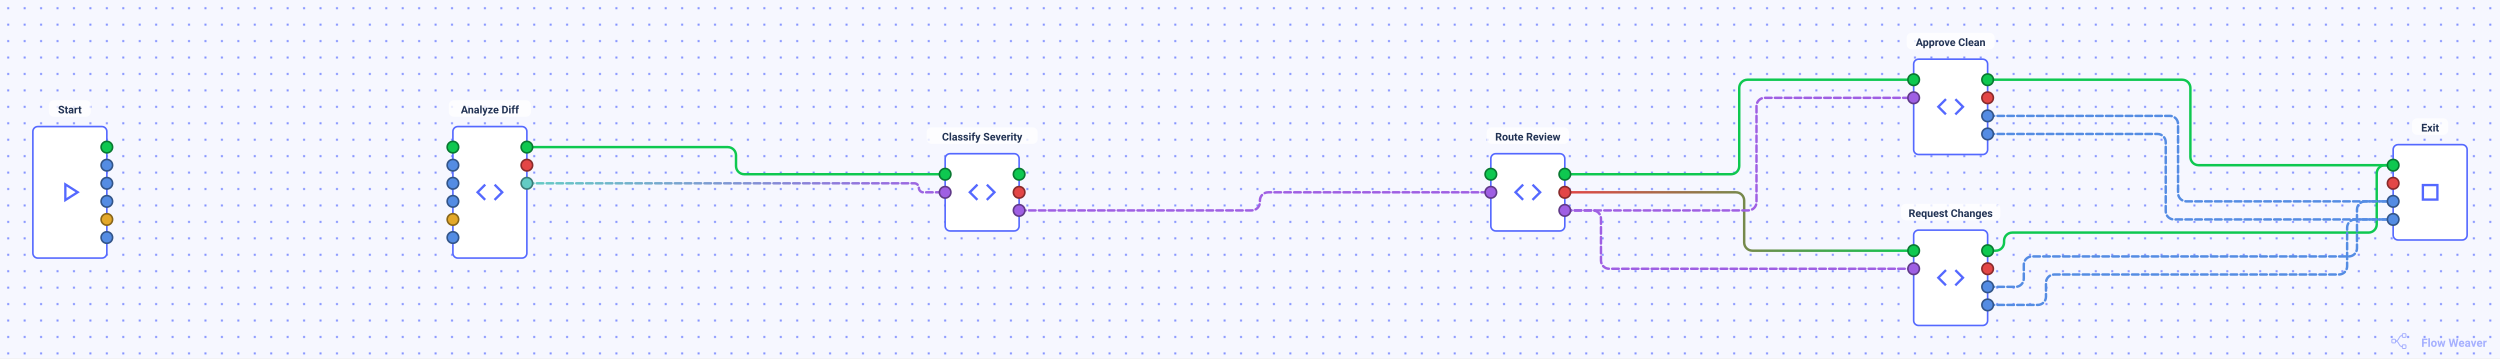
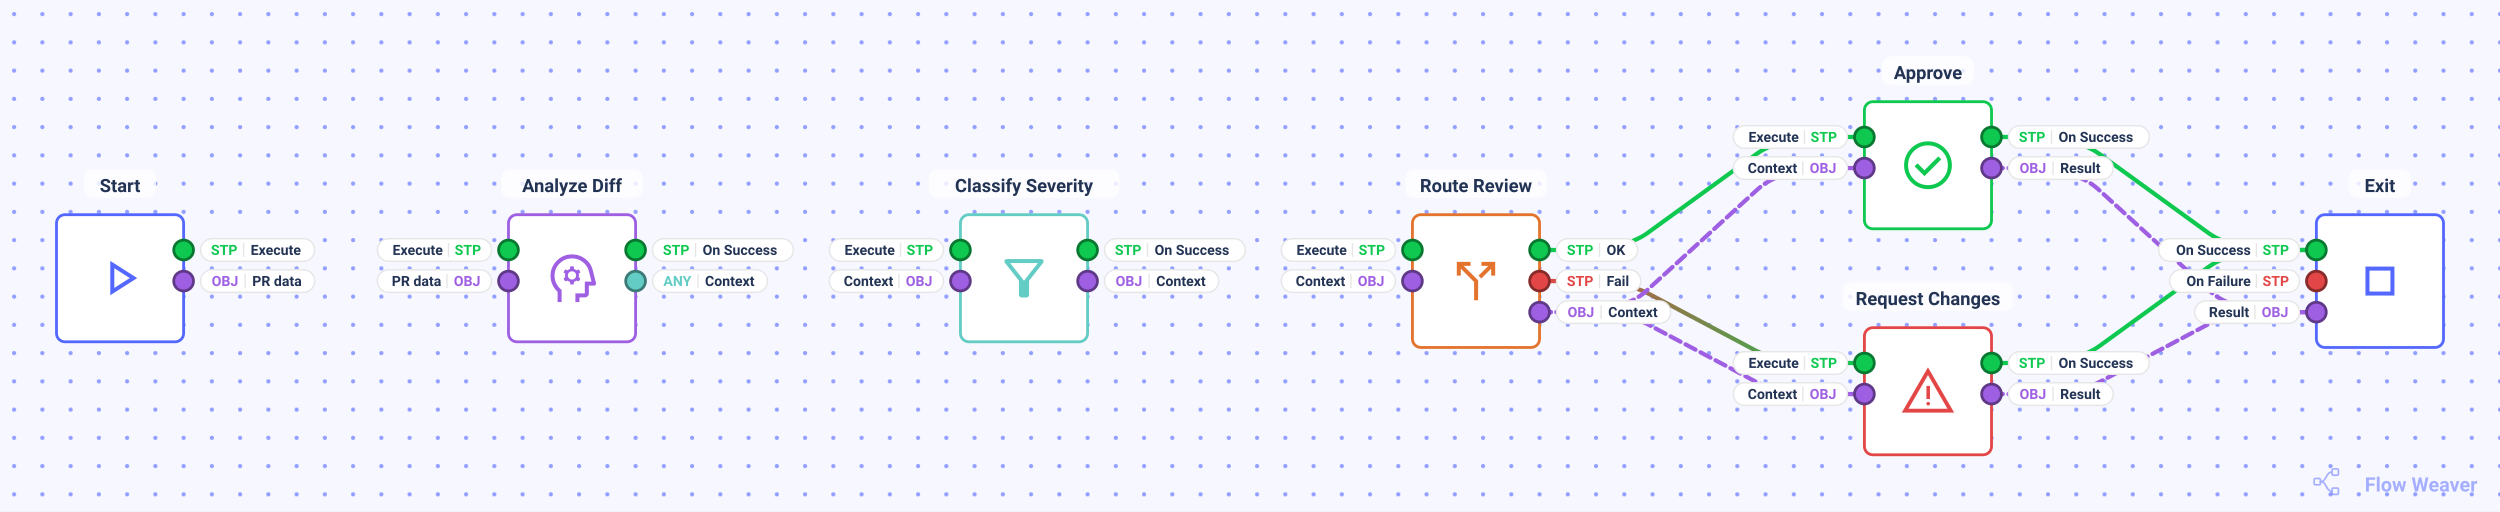
- <svg xmlns="http://www.w3.org/2000/svg" viewBox="0 0 3041.79 436" width="3041.79" height="436">
+ <svg xmlns="http://www.w3.org/2000/svg" viewBox="0 0 1770 362" width="1770" height="362">
  <style>
  text { font-family: Montserrat, 'Segoe UI', Roboto, sans-serif; }
  .node-label { font-size: 13px; font-weight: 700; fill: #223354; }
  .port-label { font-size: 10px; font-weight: 600; fill: #223354; }
  .port-type-label { font-size: 10px; font-weight: 600; }
</style>
  <defs>
    <pattern id="dot-grid" width="20" height="20" patternUnits="userSpaceOnUse">
      <circle cx="10" cy="10" r="1.5" fill="#5468ff" opacity="0.6" />
    </pattern>
    <linearGradient id="conn-grad-0" x1="0%" y1="0%" x2="100%" y2="0%">
      <stop offset="0%" stop-color="#0ec850" />
      <stop offset="100%" stop-color="#0ec850" />
    </linearGradient>
    <linearGradient id="conn-grad-1" x1="0%" y1="0%" x2="100%" y2="0%">
-       <stop offset="0%" stop-color="#548ce3" />
-       <stop offset="100%" stop-color="#548ce3" />
+       <stop offset="0%" stop-color="#9f5fe3" />
+       <stop offset="100%" stop-color="#9f5fe3" />
    </linearGradient>
    <linearGradient id="conn-grad-2" x1="0%" y1="0%" x2="100%" y2="0%">
-       <stop offset="0%" stop-color="#548ce3" />
-       <stop offset="100%" stop-color="#548ce3" />
+       <stop offset="0%" stop-color="#0ec850" />
+       <stop offset="100%" stop-color="#0ec850" />
    </linearGradient>
    <linearGradient id="conn-grad-3" x1="0%" y1="0%" x2="100%" y2="0%">
-       <stop offset="0%" stop-color="#548ce3" />
-       <stop offset="100%" stop-color="#548ce3" />
+       <stop offset="0%" stop-color="#63ccc4" />
+       <stop offset="100%" stop-color="#9f5fe3" />
    </linearGradient>
    <linearGradient id="conn-grad-4" x1="0%" y1="0%" x2="100%" y2="0%">
-       <stop offset="0%" stop-color="#e3a82b" />
-       <stop offset="100%" stop-color="#e3a82b" />
+       <stop offset="0%" stop-color="#0ec850" />
+       <stop offset="100%" stop-color="#0ec850" />
    </linearGradient>
    <linearGradient id="conn-grad-5" x1="0%" y1="0%" x2="100%" y2="0%">
-       <stop offset="0%" stop-color="#548ce3" />
-       <stop offset="100%" stop-color="#548ce3" />
+       <stop offset="0%" stop-color="#9f5fe3" />
+       <stop offset="100%" stop-color="#9f5fe3" />
    </linearGradient>
    <linearGradient id="conn-grad-6" x1="0%" y1="0%" x2="100%" y2="0%">
      <stop offset="0%" stop-color="#0ec850" />
      <stop offset="100%" stop-color="#0ec850" />
    </linearGradient>
    <linearGradient id="conn-grad-7" x1="0%" y1="0%" x2="100%" y2="0%">
      <stop offset="0%" stop-color="#e34646" />
      <stop offset="100%" stop-color="#0ec850" />
    </linearGradient>
    <linearGradient id="conn-grad-8" x1="0%" y1="0%" x2="100%" y2="0%">
      <stop offset="0%" stop-color="#9f5fe3" />
      <stop offset="100%" stop-color="#9f5fe3" />
    </linearGradient>
    <linearGradient id="conn-grad-9" x1="0%" y1="0%" x2="100%" y2="0%">
      <stop offset="0%" stop-color="#9f5fe3" />
      <stop offset="100%" stop-color="#9f5fe3" />
    </linearGradient>
    <linearGradient id="conn-grad-10" x1="0%" y1="0%" x2="100%" y2="0%">
      <stop offset="0%" stop-color="#0ec850" />
      <stop offset="100%" stop-color="#0ec850" />
    </linearGradient>
    <linearGradient id="conn-grad-11" x1="0%" y1="0%" x2="100%" y2="0%">
-       <stop offset="0%" stop-color="#548ce3" />
-       <stop offset="100%" stop-color="#548ce3" />
+       <stop offset="0%" stop-color="#9f5fe3" />
+       <stop offset="100%" stop-color="#9f5fe3" />
    </linearGradient>
    <linearGradient id="conn-grad-12" x1="0%" y1="0%" x2="100%" y2="0%">
-       <stop offset="0%" stop-color="#548ce3" />
-       <stop offset="100%" stop-color="#548ce3" />
+       <stop offset="0%" stop-color="#0ec850" />
+       <stop offset="100%" stop-color="#0ec850" />
    </linearGradient>
    <linearGradient id="conn-grad-13" x1="0%" y1="0%" x2="100%" y2="0%">
-       <stop offset="0%" stop-color="#0ec850" />
-       <stop offset="100%" stop-color="#0ec850" />
-     </linearGradient>
-     <linearGradient id="conn-grad-14" x1="0%" y1="0%" x2="100%" y2="0%">
-       <stop offset="0%" stop-color="#548ce3" />
-       <stop offset="100%" stop-color="#548ce3" />
-     </linearGradient>
-     <linearGradient id="conn-grad-15" x1="0%" y1="0%" x2="100%" y2="0%">
-       <stop offset="0%" stop-color="#548ce3" />
-       <stop offset="100%" stop-color="#548ce3" />
-     </linearGradient>
-     <linearGradient id="conn-grad-16" x1="0%" y1="0%" x2="100%" y2="0%">
-       <stop offset="0%" stop-color="#0ec850" />
-       <stop offset="100%" stop-color="#0ec850" />
-     </linearGradient>
-     <linearGradient id="conn-grad-17" x1="0%" y1="0%" x2="100%" y2="0%">
-       <stop offset="0%" stop-color="#63ccc4" />
-       <stop offset="100%" stop-color="#9f5fe3" />
-     </linearGradient>
-     <linearGradient id="conn-grad-18" x1="0%" y1="0%" x2="100%" y2="0%">
-       <stop offset="0%" stop-color="#0ec850" />
-       <stop offset="100%" stop-color="#0ec850" />
-     </linearGradient>
-     <linearGradient id="conn-grad-19" x1="0%" y1="0%" x2="100%" y2="0%">
      <stop offset="0%" stop-color="#9f5fe3" />
      <stop offset="100%" stop-color="#9f5fe3" />
    </linearGradient>
  </defs>
-   <rect width="3041.79" height="436" fill="#f6f7ff" />
-   <rect width="3041.79" height="436" fill="url(#dot-grid)" />
+   <rect width="1770" height="362" fill="#f6f7ff" />
+   <rect width="1770" height="362" fill="url(#dot-grid)" />
  <g class="connections">
-     <path d="M 185.607,179 M 130,179 L 150,179 Q 185.607,179 210,179 L 471.06,179 Q 495.453,179 531.06,179 L 551.06,179" fill="none" stroke="url(#conn-grad-0)" stroke-width="3" stroke-linecap="round" data-source="Start.execute:output" data-target="analyze.execute:input" />
-     <path d="M 185.607,201 M 130,201 L 150,201 Q 185.607,201 210,201 L 471.06,201 Q 495.453,201 531.06,201 L 551.06,201" fill="none" stroke="url(#conn-grad-1)" stroke-width="3" stroke-dasharray="8 4" stroke-linecap="round" data-source="Start.diff:output" data-target="analyze.diff:input" />
-     <path d="M 185.607,223 M 130,223 L 150,223 Q 185.607,223 210,223 L 471.06,223 Q 495.453,223 531.06,223 L 551.06,223" fill="none" stroke="url(#conn-grad-2)" stroke-width="3" stroke-dasharray="8 4" stroke-linecap="round" data-source="Start.title:output" data-target="analyze.title:input" />
-     <path d="M 185.607,245 M 130,245 L 150,245 Q 185.607,245 210,245 L 471.06,245 Q 495.453,245 531.06,245 L 551.06,245" fill="none" stroke="url(#conn-grad-3)" stroke-width="3" stroke-dasharray="8 4" stroke-linecap="round" data-source="Start.author:output" data-target="analyze.author:input" />
-     <path d="M 185.607,267 M 130,267 L 150,267 Q 185.607,267 210,267 L 471.06,267 Q 495.453,267 531.06,267 L 551.06,267" fill="none" stroke="url(#conn-grad-4)" stroke-width="3" stroke-dasharray="8 4" stroke-linecap="round" data-source="Start.number:output" data-target="analyze.number:input" />
-     <path d="M 185.607,289 M 130,289 L 150,289 Q 185.607,289 210,289 L 471.06,289 Q 495.453,289 531.06,289 L 551.06,289" fill="none" stroke="url(#conn-grad-5)" stroke-width="3" stroke-dasharray="8 4" stroke-linecap="round" data-source="Start.repo:output" data-target="analyze.repo:input" />
-     <path d="M 1903.93,212 L 2106.155,212 A 10 10 0 0 0 2116.155,202 L 2116.155,107 A 10 10 0 0 1 2126.155,97 L 2328.38,97" fill="none" stroke="url(#conn-grad-6)" stroke-width="3" stroke-linecap="round" data-source="route.onSuccess:output" data-target="approve.execute:input" />
-     <path d="M 1903.93,234 L 2112.155,234 A 10 10 0 0 1 2122.155,244 L 2122.155,295 A 10 10 0 0 0 2132.155,305 L 2328.38,305" fill="none" stroke="url(#conn-grad-7)" stroke-width="3" stroke-linecap="round" data-source="route.onFailure:output" data-target="request.execute:input" />
-     <path d="M 1903.93,256 L 2127.155,256 A 10 10 0 0 0 2137.155,246 L 2137.155,129 A 10 10 0 0 1 2147.155,119 L 2328.38,119" fill="none" stroke="url(#conn-grad-8)" stroke-width="3" stroke-dasharray="8 4" stroke-linecap="round" data-source="route.context:output" data-target="approve.context:input" />
-     <path d="M 1903.93,256 L 1937.93,256 A 10 10 0 0 1 1947.93,266 L 1947.93,317 A 10 10 0 0 0 1957.93,327 L 2328.38,327" fill="none" stroke="url(#conn-grad-9)" stroke-width="3" stroke-dasharray="8 4" stroke-linecap="round" data-source="route.context:output" data-target="request.context:input" />
-     <path d="M 2418.38,97 L 2655.085,97 A 10 10 0 0 1 2665.085,107 L 2665.085,191 A 10 10 0 0 0 2675.085,201 L 2911.79,201" fill="none" stroke="url(#conn-grad-10)" stroke-width="3" stroke-linecap="round" data-source="approve.onSuccess:output" data-target="Exit.onSuccess:input" />
-     <path d="M 2418.38,141 L 2640.085,141 A 10 10 0 0 1 2650.085,151 L 2650.085,235 A 10 10 0 0 0 2660.085,245 L 2911.79,245" fill="none" stroke="url(#conn-grad-11)" stroke-width="3" stroke-dasharray="8 4" stroke-linecap="round" data-source="approve.reviewComment:output" data-target="Exit.reviewComment:input" />
-     <path d="M 2418.38,163 L 2625.085,163 A 10 10 0 0 1 2635.085,173 L 2635.085,257 A 10 10 0 0 0 2645.085,267 L 2911.79,267" fill="none" stroke="url(#conn-grad-12)" stroke-width="3" stroke-dasharray="8 4" stroke-linecap="round" data-source="approve.action:output" data-target="Exit.action:input" />
-     <path d="M 2418.38,305 L 2428.38,305 A 10 10 0 0 0 2438.38,295 L 2438.38,293 A 10 10 0 0 1 2448.38,283 L 2881.79,283 A 10 10 0 0 0 2891.79,273 L 2891.79,211 A 10 10 0 0 1 2901.79,201 L 2911.79,201" fill="none" stroke="url(#conn-grad-13)" stroke-width="3" stroke-linecap="round" data-source="request.onSuccess:output" data-target="Exit.onSuccess:input" />
-     <path d="M 2418.38,349 L 2452.38,349 A 10 10 0 0 0 2462.38,339 L 2462.38,322 A 10 10 0 0 1 2472.38,312 L 2857.79,312 A 10 10 0 0 0 2867.79,302 L 2867.79,255 A 10 10 0 0 1 2877.79,245 L 2911.79,245" fill="none" stroke="url(#conn-grad-14)" stroke-width="3" stroke-dasharray="8 4" stroke-linecap="round" data-source="request.reviewComment:output" data-target="Exit.reviewComment:input" />
-     <path d="M 2418.38,371 L 2479.38,371 A 10 10 0 0 0 2489.38,361 L 2489.38,344 A 10 10 0 0 1 2499.38,334 L 2845.79,334 A 10 10 0 0 0 2855.79,324 L 2855.79,277 A 10 10 0 0 1 2865.79,267 L 2911.79,267" fill="none" stroke="url(#conn-grad-15)" stroke-width="3" stroke-dasharray="8 4" stroke-linecap="round" data-source="request.action:output" data-target="Exit.action:input" />
-     <path d="M 641.06,179 L 885.52,179 A 10 10 0 0 1 895.52,189 L 895.52,202 A 10 10 0 0 0 905.52,212 L 1149.98,212" fill="none" stroke="url(#conn-grad-16)" stroke-width="3" stroke-linecap="round" data-source="analyze.onSuccess:output" data-target="classify.execute:input" />
-     <path d="M 641.06,223 L 1112.48,223 A 5.5 5.5 0 0 1 1117.98,228.5 L 1117.98,228.5 A 5.5 5.5 0 0 0 1123.48,234 L 1149.98,234" fill="none" stroke="url(#conn-grad-17)" stroke-width="3" stroke-dasharray="8 4" stroke-linecap="round" data-source="analyze.context:output" data-target="classify.context:input" />
-     <path d="M 1293.778,212 M 1239.98,212 L 1259.98,212 Q 1293.778,212 1319.98,212 L 1733.93,212 Q 1760.132,212 1793.93,212 L 1813.93,212" fill="none" stroke="url(#conn-grad-18)" stroke-width="3" stroke-linecap="round" data-source="classify.onSuccess:output" data-target="route.execute:input" />
-     <path d="M 1239.98,256 L 1522.955,256 A 10 10 0 0 0 1532.955,246 L 1532.955,244 A 10 10 0 0 1 1542.955,234 L 1813.93,234" fill="none" stroke="url(#conn-grad-19)" stroke-width="3" stroke-dasharray="8 4" stroke-linecap="round" data-source="classify.context:output" data-target="route.context:input" />
+     <path d="M 191.226,177 M 130,177 L 150,177 Q 191.226,177 207.5,177 L 282.5,177 Q 298.774,177 340,177 L 360,177" fill="none" stroke="url(#conn-grad-0)" stroke-width="3" stroke-linecap="round" data-source="Start.execute:output" data-target="analyze.execute:input" />
+     <path d="M 191.226,199 M 130,199 L 150,199 Q 191.226,199 207.5,199 L 282.5,199 Q 298.774,199 340,199 L 360,199" fill="none" stroke="url(#conn-grad-1)" stroke-width="3" stroke-dasharray="8 4" stroke-linecap="round" data-source="Start.pr:output" data-target="analyze.pr:input" />
+     <path d="M 511.226,177 M 450,177 L 470,177 Q 511.226,177 527.5,177 L 602.5,177 Q 618.774,177 660,177 L 680,177" fill="none" stroke="url(#conn-grad-2)" stroke-width="3" stroke-linecap="round" data-source="analyze.onSuccess:output" data-target="classify.execute:input" />
+     <path d="M 511.226,199 M 450,199 L 470,199 Q 511.226,199 527.5,199 L 602.5,199 Q 618.774,199 660,199 L 680,199" fill="none" stroke="url(#conn-grad-3)" stroke-width="3" stroke-dasharray="8 4" stroke-linecap="round" data-source="analyze.context:output" data-target="classify.context:input" />
+     <path d="M 831.226,177 M 770,177 L 790,177 Q 831.226,177 847.5,177 L 922.5,177 Q 938.774,177 980,177 L 1000,177" fill="none" stroke="url(#conn-grad-4)" stroke-width="3" stroke-linecap="round" data-source="classify.onSuccess:output" data-target="route.execute:input" />
+     <path d="M 831.226,199 M 770,199 L 790,199 Q 831.226,199 847.5,199 L 922.5,199 Q 938.774,199 980,199 L 1000,199" fill="none" stroke="url(#conn-grad-5)" stroke-width="3" stroke-dasharray="8 4" stroke-linecap="round" data-source="classify.context:output" data-target="route.context:input" />
+     <path d="M 1149.81,177 M 1090,177 L 1110,177 Q 1149.81,177 1166.108,165.188 L 1243.892,108.812 Q 1260.19,97 1300,97 L 1320,97" fill="none" stroke="url(#conn-grad-6)" stroke-width="3" stroke-linecap="round" data-source="route.onSuccess:output" data-target="approve.execute:input" />
+     <path d="M 1150.426,199 M 1090,199 L 1110,199 Q 1150.426,199 1166.716,207.657 L 1243.284,248.343 Q 1259.574,257 1300,257 L 1320,257" fill="none" stroke="url(#conn-grad-7)" stroke-width="3" stroke-linecap="round" data-source="route.onFailure:output" data-target="request.execute:input" />
+     <path d="M 1149.121,221 M 1090,221 L 1110,221 Q 1149.121,221 1165.42,206.124 L 1244.58,133.876 Q 1260.879,119 1300,119 L 1320,119" fill="none" stroke="url(#conn-grad-8)" stroke-width="3" stroke-dasharray="8 4" stroke-linecap="round" data-source="route.context:output" data-target="approve.context:input" />
+     <path d="M 1150.426,221 M 1090,221 L 1110,221 Q 1150.426,221 1166.716,229.657 L 1243.284,270.343 Q 1259.574,279 1300,279 L 1320,279" fill="none" stroke="url(#conn-grad-9)" stroke-width="3" stroke-dasharray="8 4" stroke-linecap="round" data-source="route.context:output" data-target="request.context:input" />
+     <path d="M 1469.81,97 M 1410,97 L 1430,97 Q 1469.81,97 1486.108,108.812 L 1563.892,165.188 Q 1580.19,177 1620,177 L 1640,177" fill="none" stroke="url(#conn-grad-10)" stroke-width="3" stroke-linecap="round" data-source="approve.onSuccess:output" data-target="Exit.onSuccess:input" />
+     <path d="M 1469.121,119 M 1410,119 L 1430,119 Q 1469.121,119 1485.42,133.876 L 1564.58,206.124 Q 1580.879,221 1620,221 L 1640,221" fill="none" stroke="url(#conn-grad-11)" stroke-width="3" stroke-dasharray="8 4" stroke-linecap="round" data-source="approve.review:output" data-target="Exit.review:input" />
+     <path d="M 1469.81,257 M 1410,257 L 1430,257 Q 1469.81,257 1486.108,245.188 L 1563.892,188.812 Q 1580.19,177 1620,177 L 1640,177" fill="none" stroke="url(#conn-grad-12)" stroke-width="3" stroke-linecap="round" data-source="request.onSuccess:output" data-target="Exit.onSuccess:input" />
+     <path d="M 1470.426,279 M 1410,279 L 1430,279 Q 1470.426,279 1486.716,270.343 L 1563.284,229.657 Q 1579.574,221 1620,221 L 1640,221" fill="none" stroke="url(#conn-grad-13)" stroke-width="3" stroke-dasharray="8 4" stroke-linecap="round" data-source="request.review:output" data-target="Exit.review:input" />
  </g>
  <g class="nodes">
    <g data-node-id="Start">
-       <rect x="40" y="154" width="90" height="160" rx="6" fill="#ffffff" stroke="#5468ff" stroke-width="2" />
-       <svg x="65" y="214" width="40" height="40" viewBox="0 -960 960 960">
+       <rect x="40" y="152" width="90" height="90" rx="6" fill="#ffffff" stroke="#5468ff" stroke-width="2" />
+       <svg x="65" y="177" width="40" height="40" viewBox="0 -960 960 960">
        <path d="M314.02-192v-582l457.22 291-457.22 291Zm68.13-291Zm0 166.93L644.93-483 382.15-649.93v333.86Z" fill="#5468ff" />
      </svg>
-       <circle cx="130" cy="179" r="7" fill="#0ec850" stroke="#087830" stroke-width="2" data-port-id="Start.execute:output" data-direction="output" />
-       <circle cx="130" cy="201" r="7" fill="#548ce3" stroke="#325488" stroke-width="2" data-port-id="Start.diff:output" data-direction="output" />
-       <circle cx="130" cy="223" r="7" fill="#548ce3" stroke="#325488" stroke-width="2" data-port-id="Start.title:output" data-direction="output" />
-       <circle cx="130" cy="245" r="7" fill="#548ce3" stroke="#325488" stroke-width="2" data-port-id="Start.author:output" data-direction="output" />
-       <circle cx="130" cy="267" r="7" fill="#e3a82b" stroke="#88651a" stroke-width="2" data-port-id="Start.number:output" data-direction="output" />
-       <circle cx="130" cy="289" r="7" fill="#548ce3" stroke="#325488" stroke-width="2" data-port-id="Start.repo:output" data-direction="output" />
+       <circle cx="130" cy="177" r="7" fill="#0ec850" stroke="#087830" stroke-width="2" data-port-id="Start.execute:output" data-direction="output" />
+       <circle cx="130" cy="199" r="7" fill="#9f5fe3" stroke="#5f3988" stroke-width="2" data-port-id="Start.pr:output" data-direction="output" />
    </g>
    <g data-node-id="Exit">
-       <rect x="2911.79" y="176" width="90" height="116" rx="6" fill="#ffffff" stroke="#5468ff" stroke-width="2" />
-       <svg x="2936.79" y="214" width="40" height="40" viewBox="0 -960 960 960">
+       <rect x="1640" y="152" width="90" height="94" rx="6" fill="#ffffff" stroke="#5468ff" stroke-width="2" />
+       <svg x="1665" y="179" width="40" height="40" viewBox="0 -960 960 960">
        <path d="M302.15-657.85v355.7-355.7Zm-68.13 423.83v-492.2h492.2v492.2h-492.2Zm68.13-68.13h355.7v-355.7h-355.7v355.7Z" fill="#5468ff" />
      </svg>
-       <circle cx="2911.79" cy="201" r="7" fill="#0ec850" stroke="#087830" stroke-width="2" data-port-id="Exit.onSuccess:input" data-direction="input" />
-       <circle cx="2911.79" cy="223" r="7" fill="#e34646" stroke="#882a2a" stroke-width="2" data-port-id="Exit.onFailure:input" data-direction="input" />
-       <circle cx="2911.79" cy="245" r="7" fill="#548ce3" stroke="#325488" stroke-width="2" data-port-id="Exit.reviewComment:input" data-direction="input" />
-       <circle cx="2911.79" cy="267" r="7" fill="#548ce3" stroke="#325488" stroke-width="2" data-port-id="Exit.action:input" data-direction="input" />
+       <circle cx="1640" cy="177" r="7" fill="#0ec850" stroke="#087830" stroke-width="2" data-port-id="Exit.onSuccess:input" data-direction="input" />
+       <circle cx="1640" cy="199" r="7" fill="#e34646" stroke="#882a2a" stroke-width="2" data-port-id="Exit.onFailure:input" data-direction="input" />
+       <circle cx="1640" cy="221" r="7" fill="#9f5fe3" stroke="#5f3988" stroke-width="2" data-port-id="Exit.review:input" data-direction="input" />
    </g>
    <g data-node-id="analyze">
-       <rect x="551.06" y="154" width="90" height="160" rx="6" fill="#ffffff" stroke="#5468ff" stroke-width="2" />
-       <svg x="576.06" y="214" width="40" height="40" viewBox="0 -960 960 960">
-         <path d="M317.37-236.26 71.39-482l247.98-247.98 48.98 48.74-199 199 197 197-48.98 48.98Zm323.26 2.24-48.74-48.74 199-199-197-197 48.74-48.98L888.61-482 640.63-234.02Z" fill="#5468ff" />
-       </svg>
-       <circle cx="551.06" cy="179" r="7" fill="#0ec850" stroke="#087830" stroke-width="2" data-port-id="analyze.execute:input" data-direction="input" />
-       <circle cx="551.06" cy="201" r="7" fill="#548ce3" stroke="#325488" stroke-width="2" data-port-id="analyze.diff:input" data-direction="input" />
-       <circle cx="551.06" cy="223" r="7" fill="#548ce3" stroke="#325488" stroke-width="2" data-port-id="analyze.title:input" data-direction="input" />
-       <circle cx="551.06" cy="245" r="7" fill="#548ce3" stroke="#325488" stroke-width="2" data-port-id="analyze.author:input" data-direction="input" />
-       <circle cx="551.06" cy="267" r="7" fill="#e3a82b" stroke="#88651a" stroke-width="2" data-port-id="analyze.number:input" data-direction="input" />
-       <circle cx="551.06" cy="289" r="7" fill="#548ce3" stroke="#325488" stroke-width="2" data-port-id="analyze.repo:input" data-direction="input" />
-       <circle cx="641.06" cy="179" r="7" fill="#0ec850" stroke="#087830" stroke-width="2" data-port-id="analyze.onSuccess:output" data-direction="output" />
-       <circle cx="641.06" cy="201" r="7" fill="#e34646" stroke="#882a2a" stroke-width="2" data-port-id="analyze.onFailure:output" data-direction="output" />
-       <circle cx="641.06" cy="223" r="7" fill="#63ccc4" stroke="#3b7a76" stroke-width="2" data-port-id="analyze.context:output" data-direction="output" />
+       <rect x="360" y="152" width="90" height="90" rx="6" fill="#ffffff" stroke="#9f5fe3" stroke-width="2" />
+       <svg x="385" y="177" width="40" height="40" viewBox="0 -960 960 960">
+         <path d="M234.74-74.74v-174.87q-57-52.72-88.5-122.93-31.5-70.22-31.5-147.46 0-152.29 106.5-258.9 106.5-106.6 258.65-106.6 126.78 0 224.72 74.82 97.93 74.81 127.65 194.48l55.24 219.44q4.48 16.15-5.7 29.09-10.17 12.93-27.13 12.93H765.5v131.87q0 28.35-19.96 48.24t-48.41 19.89H605.5v80h-68.37v-148.13h160v-200h113.28l-44.04-176.41q-24-95.81-104.28-156.83-80.29-61.02-181.98-61.02-123.86 0-210.55 85.74-86.69 85.75-86.69 208.98 0 63.62 26.08 121.25 26.09 57.63 73.96 102.01l19.96 18.92v205.49h-68.13Zm262.02-371.19ZM449-374h60l3-44q12-2 22.5-8.46 10.49-6.46 18.52-14.54l41.74 14L623-475l-30-24q5-14 5-29t-5-29l30-24-28.24-48-41.71 14q-8.3-7.69-19.15-13.85-10.86-6.15-21.88-9.15L509-682h-60l-3 44q-11 3-21.83 9.15-10.84 6.16-19.12 13.85l-41.57-14L335-581l30 24q-5 14-5 29t5 29l-30 24 28.48 48 41.57-14q8.01 8.08 18.48 14.54Q434-420 446-418l3 44Zm30.12-84q-29.12 0-49.62-20.38-20.5-20.38-20.5-49.5t20.38-49.62q20.38-20.5 49.5-20.5t49.62 20.38q20.5 20.38 20.5 49.5t-20.38 49.62q-20.38 20.5-49.5 20.5Z" fill="#9f5fe3" />
+       </svg>
+       <circle cx="360" cy="177" r="7" fill="#0ec850" stroke="#087830" stroke-width="2" data-port-id="analyze.execute:input" data-direction="input" />
+       <circle cx="360" cy="199" r="7" fill="#9f5fe3" stroke="#5f3988" stroke-width="2" data-port-id="analyze.pr:input" data-direction="input" />
+       <circle cx="450" cy="177" r="7" fill="#0ec850" stroke="#087830" stroke-width="2" data-port-id="analyze.onSuccess:output" data-direction="output" />
+       <circle cx="450" cy="199" r="7" fill="#63ccc4" stroke="#3b7a76" stroke-width="2" data-port-id="analyze.context:output" data-direction="output" />
    </g>
    <g data-node-id="classify">
-       <rect x="1149.98" y="187" width="90" height="94" rx="6" fill="#ffffff" stroke="#5468ff" stroke-width="2" />
-       <svg x="1174.98" y="214" width="40" height="40" viewBox="0 -960 960 960">
-         <path d="M317.37-236.26 71.39-482l247.98-247.98 48.98 48.74-199 199 197 197-48.98 48.98Zm323.26 2.24-48.74-48.74 199-199-197-197 48.74-48.98L888.61-482 640.63-234.02Z" fill="#5468ff" />
-       </svg>
-       <circle cx="1149.98" cy="212" r="7" fill="#0ec850" stroke="#087830" stroke-width="2" data-port-id="classify.execute:input" data-direction="input" />
-       <circle cx="1149.98" cy="234" r="7" fill="#9f5fe3" stroke="#5f3988" stroke-width="2" data-port-id="classify.context:input" data-direction="input" />
-       <circle cx="1239.98" cy="212" r="7" fill="#0ec850" stroke="#087830" stroke-width="2" data-port-id="classify.onSuccess:output" data-direction="output" />
-       <circle cx="1239.98" cy="234" r="7" fill="#e34646" stroke="#882a2a" stroke-width="2" data-port-id="classify.onFailure:output" data-direction="output" />
-       <circle cx="1239.98" cy="256" r="7" fill="#9f5fe3" stroke="#5f3988" stroke-width="2" data-port-id="classify.context:output" data-direction="output" />
+       <rect x="680" y="152" width="90" height="90" rx="6" fill="#ffffff" stroke="#63ccc4" stroke-width="2" />
+       <svg x="705" y="177" width="40" height="40" viewBox="0 -960 960 960">
+         <path d="M440-154.02q-19.39 0-32.68-13.3-13.3-13.29-13.3-32.68v-237.85L156.46-741.41q-16.39-20.11-4.84-42.46T188-806.22h584q24.83 0 36.38 22.35 11.55 22.35-4.6 42.46L566.22-437.85v239.76q0 18.92-12.7 31.49-12.69 12.58-31.61 12.58H440Zm40-285.57 235.46-298.26H244.78L480-439.59Zm0 0Z" fill="#63ccc4" />
+       </svg>
+       <circle cx="680" cy="177" r="7" fill="#0ec850" stroke="#087830" stroke-width="2" data-port-id="classify.execute:input" data-direction="input" />
+       <circle cx="680" cy="199" r="7" fill="#9f5fe3" stroke="#5f3988" stroke-width="2" data-port-id="classify.context:input" data-direction="input" />
+       <circle cx="770" cy="177" r="7" fill="#0ec850" stroke="#087830" stroke-width="2" data-port-id="classify.onSuccess:output" data-direction="output" />
+       <circle cx="770" cy="199" r="7" fill="#9f5fe3" stroke="#5f3988" stroke-width="2" data-port-id="classify.context:output" data-direction="output" />
    </g>
    <g data-node-id="route">
-       <rect x="1813.93" y="187" width="90" height="94" rx="6" fill="#ffffff" stroke="#5468ff" stroke-width="2" />
-       <svg x="1838.93" y="214" width="40" height="40" viewBox="0 -960 960 960">
-         <path d="M317.37-236.26 71.39-482l247.98-247.98 48.98 48.74-199 199 197 197-48.98 48.98Zm323.26 2.24-48.74-48.74 199-199-197-197 48.74-48.98L888.61-482 640.63-234.02Z" fill="#5468ff" />
-       </svg>
-       <circle cx="1813.93" cy="212" r="7" fill="#0ec850" stroke="#087830" stroke-width="2" data-port-id="route.execute:input" data-direction="input" />
-       <circle cx="1813.93" cy="234" r="7" fill="#9f5fe3" stroke="#5f3988" stroke-width="2" data-port-id="route.context:input" data-direction="input" />
-       <circle cx="1903.93" cy="212" r="7" fill="#0ec850" stroke="#087830" stroke-width="2" data-port-id="route.onSuccess:output" data-direction="output" />
-       <circle cx="1903.93" cy="234" r="7" fill="#e34646" stroke="#882a2a" stroke-width="2" data-port-id="route.onFailure:output" data-direction="output" />
-       <circle cx="1903.93" cy="256" r="7" fill="#9f5fe3" stroke="#5f3988" stroke-width="2" data-port-id="route.context:output" data-direction="output" />
+       <rect x="1000" y="152" width="90" height="94" rx="6" fill="#ffffff" stroke="#e3732d" stroke-width="2" />
+       <svg x="1025" y="179" width="40" height="40" viewBox="0 -960 960 960">
+         <path d="M447.93-154.02v-310.31L222.15-690.11v117.26h-68.13v-233.37h233.13v68.37H270.89l245.18 245.18v338.65h-68.14Zm122.81-369.74L523-571.5l165.87-166.35H572.85v-68.37h233.37v233.37h-68.37v-117.02L570.74-523.76Z" fill="#e3732d" />
+       </svg>
+       <circle cx="1000" cy="177" r="7" fill="#0ec850" stroke="#087830" stroke-width="2" data-port-id="route.execute:input" data-direction="input" />
+       <circle cx="1000" cy="199" r="7" fill="#9f5fe3" stroke="#5f3988" stroke-width="2" data-port-id="route.context:input" data-direction="input" />
+       <circle cx="1090" cy="177" r="7" fill="#0ec850" stroke="#087830" stroke-width="2" data-port-id="route.onSuccess:output" data-direction="output" />
+       <circle cx="1090" cy="199" r="7" fill="#e34646" stroke="#882a2a" stroke-width="2" data-port-id="route.onFailure:output" data-direction="output" />
+       <circle cx="1090" cy="221" r="7" fill="#9f5fe3" stroke="#5f3988" stroke-width="2" data-port-id="route.context:output" data-direction="output" />
    </g>
    <g data-node-id="approve">
-       <rect x="2328.38" y="72" width="90" height="116" rx="6" fill="#ffffff" stroke="#5468ff" stroke-width="2" />
-       <svg x="2353.38" y="110" width="40" height="40" viewBox="0 -960 960 960">
-         <path d="M317.37-236.26 71.39-482l247.98-247.98 48.98 48.74-199 199 197 197-48.98 48.98Zm323.26 2.24-48.74-48.74 199-199-197-197 48.74-48.98L888.61-482 640.63-234.02Z" fill="#5468ff" />
-       </svg>
-       <circle cx="2328.38" cy="97" r="7" fill="#0ec850" stroke="#087830" stroke-width="2" data-port-id="approve.execute:input" data-direction="input" />
-       <circle cx="2328.38" cy="119" r="7" fill="#9f5fe3" stroke="#5f3988" stroke-width="2" data-port-id="approve.context:input" data-direction="input" />
-       <circle cx="2418.38" cy="97" r="7" fill="#0ec850" stroke="#087830" stroke-width="2" data-port-id="approve.onSuccess:output" data-direction="output" />
-       <circle cx="2418.38" cy="119" r="7" fill="#e34646" stroke="#882a2a" stroke-width="2" data-port-id="approve.onFailure:output" data-direction="output" />
-       <circle cx="2418.38" cy="141" r="7" fill="#548ce3" stroke="#325488" stroke-width="2" data-port-id="approve.reviewComment:output" data-direction="output" />
-       <circle cx="2418.38" cy="163" r="7" fill="#548ce3" stroke="#325488" stroke-width="2" data-port-id="approve.action:output" data-direction="output" />
+       <rect x="1320" y="72" width="90" height="90" rx="6" fill="#ffffff" stroke="#0ec850" stroke-width="2" />
+       <svg x="1345" y="97" width="40" height="40" viewBox="0 -960 960 960">
+         <path d="m420.52-294.41 285.63-285.63-50.78-50.03-234.85 234.85-117.85-117.85-49.78 50.03 167.63 168.63Zm59.51 220.39q-83.46 0-157.54-31.88-74.07-31.88-129.39-87.2-55.32-55.32-87.2-129.36-31.88-74.04-31.88-157.51 0-84.46 31.88-158.54 31.88-74.07 87.16-128.9 55.28-54.84 129.34-86.82 74.06-31.99 157.55-31.99 84.48 0 158.59 31.97 74.1 31.97 128.91 86.77 54.82 54.8 86.79 128.88 31.98 74.08 31.98 158.6 0 83.5-31.99 157.57-31.98 74.07-86.82 129.36-54.83 55.29-128.87 87.17-74.04 31.88-158.51 31.88Zm-.03-68.13q141.04 0 239.45-98.75 98.4-98.76 98.4-239.1 0-141.04-98.4-239.45-98.41-98.4-239.57-98.4-140.16 0-238.95 98.4-98.78 98.41-98.78 239.57 0 140.16 98.75 238.95 98.76 98.78 239.1 98.78ZM480-480Z" fill="#0ec850" />
+       </svg>
+       <circle cx="1320" cy="97" r="7" fill="#0ec850" stroke="#087830" stroke-width="2" data-port-id="approve.execute:input" data-direction="input" />
+       <circle cx="1320" cy="119" r="7" fill="#9f5fe3" stroke="#5f3988" stroke-width="2" data-port-id="approve.context:input" data-direction="input" />
+       <circle cx="1410" cy="97" r="7" fill="#0ec850" stroke="#087830" stroke-width="2" data-port-id="approve.onSuccess:output" data-direction="output" />
+       <circle cx="1410" cy="119" r="7" fill="#9f5fe3" stroke="#5f3988" stroke-width="2" data-port-id="approve.review:output" data-direction="output" />
    </g>
    <g data-node-id="request">
-       <rect x="2328.38" y="280" width="90" height="116" rx="6" fill="#ffffff" stroke="#5468ff" stroke-width="2" />
-       <svg x="2353.38" y="318" width="40" height="40" viewBox="0 -960 960 960">
-         <path d="M317.37-236.26 71.39-482l247.98-247.98 48.98 48.74-199 199 197 197-48.98 48.98Zm323.26 2.24-48.74-48.74 199-199-197-197 48.74-48.98L888.61-482 640.63-234.02Z" fill="#5468ff" />
-       </svg>
-       <circle cx="2328.38" cy="305" r="7" fill="#0ec850" stroke="#087830" stroke-width="2" data-port-id="request.execute:input" data-direction="input" />
-       <circle cx="2328.38" cy="327" r="7" fill="#9f5fe3" stroke="#5f3988" stroke-width="2" data-port-id="request.context:input" data-direction="input" />
-       <circle cx="2418.38" cy="305" r="7" fill="#0ec850" stroke="#087830" stroke-width="2" data-port-id="request.onSuccess:output" data-direction="output" />
-       <circle cx="2418.38" cy="327" r="7" fill="#e34646" stroke="#882a2a" stroke-width="2" data-port-id="request.onFailure:output" data-direction="output" />
-       <circle cx="2418.38" cy="349" r="7" fill="#548ce3" stroke="#325488" stroke-width="2" data-port-id="request.reviewComment:output" data-direction="output" />
-       <circle cx="2418.38" cy="371" r="7" fill="#548ce3" stroke="#325488" stroke-width="2" data-port-id="request.action:output" data-direction="output" />
+       <rect x="1320" y="232" width="90" height="90" rx="6" fill="#ffffff" stroke="#e34646" stroke-width="2" />
+       <svg x="1345" y="257" width="40" height="40" viewBox="0 -960 960 960">
+         <path d="M34.74-116.89 480-886.22l445.26 769.33H34.74Zm113.8-65.74h662.92L480-754.98 148.54-182.63Zm335.64-54.85q12.96 0 21.87-9.08 8.91-9.09 8.91-22.05t-9.09-21.75q-9.08-8.79-22.05-8.79-12.96 0-21.87 8.96-8.91 8.97-8.91 21.93 0 12.96 9.09 21.87 9.08 8.91 22.05 8.91ZM454-348h60v-222.09h-60V-348Zm26-120.8Z" fill="#e34646" />
+       </svg>
+       <circle cx="1320" cy="257" r="7" fill="#0ec850" stroke="#087830" stroke-width="2" data-port-id="request.execute:input" data-direction="input" />
+       <circle cx="1320" cy="279" r="7" fill="#9f5fe3" stroke="#5f3988" stroke-width="2" data-port-id="request.context:input" data-direction="input" />
+       <circle cx="1410" cy="257" r="7" fill="#0ec850" stroke="#087830" stroke-width="2" data-port-id="request.onSuccess:output" data-direction="output" />
+       <circle cx="1410" cy="279" r="7" fill="#9f5fe3" stroke="#5f3988" stroke-width="2" data-port-id="request.review:output" data-direction="output" />
    </g>
  </g>
  <g class="labels">
    <g data-label-for="Start">
-       <rect x="59.5" y="122" width="51" height="20" rx="6" fill="#ffffff" opacity="0.8" />
-       <text class="node-label" x="85" y="138" text-anchor="middle" fill="#223354">Start</text>
+       <rect x="59.5" y="120" width="51" height="20" rx="6" fill="#ffffff" opacity="0.8" />
+       <text class="node-label" x="85" y="136" text-anchor="middle" fill="#223354">Start</text>
+     </g>
+     <g data-port-label="Start.execute:output">
+       <rect x="142" y="169" width="80.81" height="16" rx="8" fill="#ffffff" stroke="#e6e6e6" stroke-width="1" />
+       <line x1="172.45" y1="172" x2="172.45" y2="182" stroke="#e6e6e6" stroke-width="1" />
+       <text class="port-type-label" x="158.725" y="180.5" text-anchor="middle" fill="#0ec850">STP</text>
+       <text class="port-label" x="177.45" y="180.5" text-anchor="start">Execute</text>
+     </g>
+     <g data-port-label="Start.pr:output">
+       <rect x="142" y="191" width="80.82" height="16" rx="8" fill="#ffffff" stroke="#e6e6e6" stroke-width="1" />
+       <line x1="173.57" y1="194" x2="173.57" y2="204" stroke="#e6e6e6" stroke-width="1" />
+       <text class="port-type-label" x="159.285" y="202.5" text-anchor="middle" fill="#9f5fe3">OBJ</text>
+       <text class="port-label" x="178.57" y="202.5" text-anchor="start">PR data</text>
    </g>
    <g data-label-for="Exit">
-       <rect x="2934.79" y="144" width="44" height="20" rx="6" fill="#ffffff" opacity="0.8" />
-       <text class="node-label" x="2956.79" y="160" text-anchor="middle" fill="#223354">Exit</text>
+       <rect x="1663" y="120" width="44" height="20" rx="6" fill="#ffffff" opacity="0.8" />
+       <text class="node-label" x="1685" y="136" text-anchor="middle" fill="#223354">Exit</text>
+     </g>
+     <g data-port-label="Exit.onSuccess:input">
+       <rect x="1528.3" y="169" width="99.7" height="16" rx="8" fill="#ffffff" stroke="#e6e6e6" stroke-width="1" />
+       <line x1="1597.55" y1="172" x2="1597.55" y2="182" stroke="#e6e6e6" stroke-width="1" />
+       <text class="port-label" x="1593.55" y="180.5" text-anchor="end">On Success</text>
+       <text class="port-type-label" x="1611.275" y="180.5" text-anchor="middle" fill="#0ec850">STP</text>
+     </g>
+     <g data-port-label="Exit.onFailure:input">
+       <rect x="1536.08" y="191" width="91.92" height="16" rx="8" fill="#ffffff" stroke="#e6e6e6" stroke-width="1" />
+       <line x1="1597.55" y1="194" x2="1597.55" y2="204" stroke="#e6e6e6" stroke-width="1" />
+       <text class="port-label" x="1593.55" y="202.5" text-anchor="end">On Failure</text>
+       <text class="port-type-label" x="1611.275" y="202.5" text-anchor="middle" fill="#e34646">STP</text>
+     </g>
+     <g data-port-label="Exit.review:input">
+       <rect x="1553.85" y="213" width="74.15" height="16" rx="8" fill="#ffffff" stroke="#e6e6e6" stroke-width="1" />
+       <line x1="1596.43" y1="216" x2="1596.43" y2="226" stroke="#e6e6e6" stroke-width="1" />
+       <text class="port-label" x="1592.43" y="224.5" text-anchor="end">Result</text>
+       <text class="port-type-label" x="1610.715" y="224.5" text-anchor="middle" fill="#9f5fe3">OBJ</text>
    </g>
    <g data-label-for="analyze">
-       <rect x="546.06" y="122" width="100" height="20" rx="6" fill="#ffffff" opacity="0.8" />
-       <text class="node-label" x="596.06" y="138" text-anchor="middle" fill="#223354">Analyze Diff</text>
+       <rect x="355" y="120" width="100" height="20" rx="6" fill="#ffffff" opacity="0.8" />
+       <text class="node-label" x="405" y="136" text-anchor="middle" fill="#9f5fe3">Analyze Diff</text>
+     </g>
+     <g data-port-label="analyze.execute:input">
+       <rect x="267.19" y="169" width="80.81" height="16" rx="8" fill="#ffffff" stroke="#e6e6e6" stroke-width="1" />
+       <line x1="317.55" y1="172" x2="317.55" y2="182" stroke="#e6e6e6" stroke-width="1" />
+       <text class="port-label" x="313.55" y="180.5" text-anchor="end">Execute</text>
+       <text class="port-type-label" x="331.275" y="180.5" text-anchor="middle" fill="#0ec850">STP</text>
+     </g>
+     <g data-port-label="analyze.pr:input">
+       <rect x="267.18" y="191" width="80.82" height="16" rx="8" fill="#ffffff" stroke="#e6e6e6" stroke-width="1" />
+       <line x1="316.43" y1="194" x2="316.43" y2="204" stroke="#e6e6e6" stroke-width="1" />
+       <text class="port-label" x="312.43" y="202.5" text-anchor="end">PR data</text>
+       <text class="port-type-label" x="330.715" y="202.5" text-anchor="middle" fill="#9f5fe3">OBJ</text>
+     </g>
+     <g data-port-label="analyze.onSuccess:output">
+       <rect x="462" y="169" width="99.7" height="16" rx="8" fill="#ffffff" stroke="#e6e6e6" stroke-width="1" />
+       <line x1="492.45" y1="172" x2="492.45" y2="182" stroke="#e6e6e6" stroke-width="1" />
+       <text class="port-type-label" x="478.725" y="180.5" text-anchor="middle" fill="#0ec850">STP</text>
+       <text class="port-label" x="497.45" y="180.5" text-anchor="start">On Success</text>
+     </g>
+     <g data-port-label="analyze.context:output">
+       <rect x="462" y="191" width="81.38" height="16" rx="8" fill="#ffffff" stroke="#e6e6e6" stroke-width="1" />
+       <line x1="494.13" y1="194" x2="494.13" y2="204" stroke="#e6e6e6" stroke-width="1" />
+       <text class="port-type-label" x="479.565" y="202.5" text-anchor="middle" fill="#63ccc4">ANY</text>
+       <text class="port-label" x="499.13" y="202.5" text-anchor="start">Context</text>
    </g>
    <g data-label-for="classify">
-       <rect x="1127.48" y="155" width="135" height="20" rx="6" fill="#ffffff" opacity="0.8" />
-       <text class="node-label" x="1194.98" y="171" text-anchor="middle" fill="#223354">Classify Severity</text>
+       <rect x="657.5" y="120" width="135" height="20" rx="6" fill="#ffffff" opacity="0.8" />
+       <text class="node-label" x="725" y="136" text-anchor="middle" fill="#63ccc4">Classify Severity</text>
+     </g>
+     <g data-port-label="classify.execute:input">
+       <rect x="587.19" y="169" width="80.81" height="16" rx="8" fill="#ffffff" stroke="#e6e6e6" stroke-width="1" />
+       <line x1="637.55" y1="172" x2="637.55" y2="182" stroke="#e6e6e6" stroke-width="1" />
+       <text class="port-label" x="633.55" y="180.5" text-anchor="end">Execute</text>
+       <text class="port-type-label" x="651.275" y="180.5" text-anchor="middle" fill="#0ec850">STP</text>
+     </g>
+     <g data-port-label="classify.context:input">
+       <rect x="587.18" y="191" width="80.82" height="16" rx="8" fill="#ffffff" stroke="#e6e6e6" stroke-width="1" />
+       <line x1="636.43" y1="194" x2="636.43" y2="204" stroke="#e6e6e6" stroke-width="1" />
+       <text class="port-label" x="632.43" y="202.5" text-anchor="end">Context</text>
+       <text class="port-type-label" x="650.715" y="202.5" text-anchor="middle" fill="#9f5fe3">OBJ</text>
+     </g>
+     <g data-port-label="classify.onSuccess:output">
+       <rect x="782" y="169" width="99.7" height="16" rx="8" fill="#ffffff" stroke="#e6e6e6" stroke-width="1" />
+       <line x1="812.45" y1="172" x2="812.45" y2="182" stroke="#e6e6e6" stroke-width="1" />
+       <text class="port-type-label" x="798.725" y="180.5" text-anchor="middle" fill="#0ec850">STP</text>
+       <text class="port-label" x="817.45" y="180.5" text-anchor="start">On Success</text>
+     </g>
+     <g data-port-label="classify.context:output">
+       <rect x="782" y="191" width="80.82" height="16" rx="8" fill="#ffffff" stroke="#e6e6e6" stroke-width="1" />
+       <line x1="813.57" y1="194" x2="813.57" y2="204" stroke="#e6e6e6" stroke-width="1" />
+       <text class="port-type-label" x="799.285" y="202.5" text-anchor="middle" fill="#9f5fe3">OBJ</text>
+       <text class="port-label" x="818.57" y="202.5" text-anchor="start">Context</text>
    </g>
    <g data-label-for="route">
-       <rect x="1808.93" y="155" width="100" height="20" rx="6" fill="#ffffff" opacity="0.8" />
-       <text class="node-label" x="1858.93" y="171" text-anchor="middle" fill="#223354">Route Review</text>
+       <rect x="995" y="120" width="100" height="20" rx="6" fill="#ffffff" opacity="0.8" />
+       <text class="node-label" x="1045" y="136" text-anchor="middle" fill="#e3732d">Route Review</text>
+     </g>
+     <g data-port-label="route.execute:input">
+       <rect x="907.19" y="169" width="80.81" height="16" rx="8" fill="#ffffff" stroke="#e6e6e6" stroke-width="1" />
+       <line x1="957.55" y1="172" x2="957.55" y2="182" stroke="#e6e6e6" stroke-width="1" />
+       <text class="port-label" x="953.55" y="180.5" text-anchor="end">Execute</text>
+       <text class="port-type-label" x="971.275" y="180.5" text-anchor="middle" fill="#0ec850">STP</text>
+     </g>
+     <g data-port-label="route.context:input">
+       <rect x="907.18" y="191" width="80.82" height="16" rx="8" fill="#ffffff" stroke="#e6e6e6" stroke-width="1" />
+       <line x1="956.43" y1="194" x2="956.43" y2="204" stroke="#e6e6e6" stroke-width="1" />
+       <text class="port-label" x="952.43" y="202.5" text-anchor="end">Context</text>
+       <text class="port-type-label" x="970.715" y="202.5" text-anchor="middle" fill="#9f5fe3">OBJ</text>
+     </g>
+     <g data-port-label="route.onSuccess:output">
+       <rect x="1102" y="169" width="57.46" height="16" rx="8" fill="#ffffff" stroke="#e6e6e6" stroke-width="1" />
+       <line x1="1132.45" y1="172" x2="1132.45" y2="182" stroke="#e6e6e6" stroke-width="1" />
+       <text class="port-type-label" x="1118.725" y="180.5" text-anchor="middle" fill="#0ec850">STP</text>
+       <text class="port-label" x="1137.45" y="180.5" text-anchor="start">OK</text>
+     </g>
+     <g data-port-label="route.onFailure:output">
+       <rect x="1102" y="191" width="59.68" height="16" rx="8" fill="#ffffff" stroke="#e6e6e6" stroke-width="1" />
+       <line x1="1132.45" y1="194" x2="1132.45" y2="204" stroke="#e6e6e6" stroke-width="1" />
+       <text class="port-type-label" x="1118.725" y="202.5" text-anchor="middle" fill="#e34646">STP</text>
+       <text class="port-label" x="1137.45" y="202.5" text-anchor="start">Fail</text>
+     </g>
+     <g data-port-label="route.context:output">
+       <rect x="1102" y="213" width="80.82" height="16" rx="8" fill="#ffffff" stroke="#e6e6e6" stroke-width="1" />
+       <line x1="1133.57" y1="216" x2="1133.57" y2="226" stroke="#e6e6e6" stroke-width="1" />
+       <text class="port-type-label" x="1119.285" y="224.5" text-anchor="middle" fill="#9f5fe3">OBJ</text>
+       <text class="port-label" x="1138.57" y="224.5" text-anchor="start">Context</text>
    </g>
    <g data-label-for="approve">
-       <rect x="2319.88" y="40" width="107" height="20" rx="6" fill="#ffffff" opacity="0.8" />
-       <text class="node-label" x="2373.38" y="56" text-anchor="middle" fill="#223354">Approve Clean</text>
+       <rect x="1332.5" y="40" width="65" height="20" rx="6" fill="#ffffff" opacity="0.8" />
+       <text class="node-label" x="1365" y="56" text-anchor="middle" fill="#0ec850">Approve</text>
+     </g>
+     <g data-port-label="approve.execute:input">
+       <rect x="1227.19" y="89" width="80.81" height="16" rx="8" fill="#ffffff" stroke="#e6e6e6" stroke-width="1" />
+       <line x1="1277.55" y1="92" x2="1277.55" y2="102" stroke="#e6e6e6" stroke-width="1" />
+       <text class="port-label" x="1273.55" y="100.5" text-anchor="end">Execute</text>
+       <text class="port-type-label" x="1291.275" y="100.5" text-anchor="middle" fill="#0ec850">STP</text>
+     </g>
+     <g data-port-label="approve.context:input">
+       <rect x="1227.18" y="111" width="80.82" height="16" rx="8" fill="#ffffff" stroke="#e6e6e6" stroke-width="1" />
+       <line x1="1276.43" y1="114" x2="1276.43" y2="124" stroke="#e6e6e6" stroke-width="1" />
+       <text class="port-label" x="1272.43" y="122.5" text-anchor="end">Context</text>
+       <text class="port-type-label" x="1290.715" y="122.5" text-anchor="middle" fill="#9f5fe3">OBJ</text>
+     </g>
+     <g data-port-label="approve.onSuccess:output">
+       <rect x="1422" y="89" width="99.7" height="16" rx="8" fill="#ffffff" stroke="#e6e6e6" stroke-width="1" />
+       <line x1="1452.45" y1="92" x2="1452.45" y2="102" stroke="#e6e6e6" stroke-width="1" />
+       <text class="port-type-label" x="1438.725" y="100.5" text-anchor="middle" fill="#0ec850">STP</text>
+       <text class="port-label" x="1457.45" y="100.5" text-anchor="start">On Success</text>
+     </g>
+     <g data-port-label="approve.review:output">
+       <rect x="1422" y="111" width="74.15" height="16" rx="8" fill="#ffffff" stroke="#e6e6e6" stroke-width="1" />
+       <line x1="1453.57" y1="114" x2="1453.57" y2="124" stroke="#e6e6e6" stroke-width="1" />
+       <text class="port-type-label" x="1439.285" y="122.5" text-anchor="middle" fill="#9f5fe3">OBJ</text>
+       <text class="port-label" x="1458.57" y="122.5" text-anchor="start">Result</text>
    </g>
    <g data-label-for="request">
-       <rect x="2312.88" y="248" width="121" height="20" rx="6" fill="#ffffff" opacity="0.8" />
-       <text class="node-label" x="2373.38" y="264" text-anchor="middle" fill="#223354">Request Changes</text>
+       <rect x="1304.5" y="200" width="121" height="20" rx="6" fill="#ffffff" opacity="0.8" />
+       <text class="node-label" x="1365" y="216" text-anchor="middle" fill="#e34646">Request Changes</text>
+     </g>
+     <g data-port-label="request.execute:input">
+       <rect x="1227.19" y="249" width="80.81" height="16" rx="8" fill="#ffffff" stroke="#e6e6e6" stroke-width="1" />
+       <line x1="1277.55" y1="252" x2="1277.55" y2="262" stroke="#e6e6e6" stroke-width="1" />
+       <text class="port-label" x="1273.55" y="260.5" text-anchor="end">Execute</text>
+       <text class="port-type-label" x="1291.275" y="260.5" text-anchor="middle" fill="#0ec850">STP</text>
+     </g>
+     <g data-port-label="request.context:input">
+       <rect x="1227.18" y="271" width="80.82" height="16" rx="8" fill="#ffffff" stroke="#e6e6e6" stroke-width="1" />
+       <line x1="1276.43" y1="274" x2="1276.43" y2="284" stroke="#e6e6e6" stroke-width="1" />
+       <text class="port-label" x="1272.43" y="282.5" text-anchor="end">Context</text>
+       <text class="port-type-label" x="1290.715" y="282.5" text-anchor="middle" fill="#9f5fe3">OBJ</text>
+     </g>
+     <g data-port-label="request.onSuccess:output">
+       <rect x="1422" y="249" width="99.7" height="16" rx="8" fill="#ffffff" stroke="#e6e6e6" stroke-width="1" />
+       <line x1="1452.45" y1="252" x2="1452.45" y2="262" stroke="#e6e6e6" stroke-width="1" />
+       <text class="port-type-label" x="1438.725" y="260.5" text-anchor="middle" fill="#0ec850">STP</text>
+       <text class="port-label" x="1457.45" y="260.5" text-anchor="start">On Success</text>
+     </g>
+     <g data-port-label="request.review:output">
+       <rect x="1422" y="271" width="74.15" height="16" rx="8" fill="#ffffff" stroke="#e6e6e6" stroke-width="1" />
+       <line x1="1453.57" y1="274" x2="1453.57" y2="284" stroke="#e6e6e6" stroke-width="1" />
+       <text class="port-type-label" x="1439.285" y="282.5" text-anchor="middle" fill="#9f5fe3">OBJ</text>
+       <text class="port-label" x="1458.57" y="282.5" text-anchor="start">Result</text>
    </g>
  </g>
  <g opacity="0.5">
-     <svg x="2907.79" y="404" width="22" height="22" viewBox="0 0 256 256" fill="none">
+     <svg x="1636" y="330" width="22" height="22" viewBox="0 0 256 256" fill="none">
      <path d="M80 128C134 128 122 49 176 49" stroke="#5468ff" stroke-width="14" stroke-linecap="round" />
      <path d="M80 128C134 128 122 207 176 207" stroke="#5468ff" stroke-width="14" stroke-linecap="round" />
      <rect x="28" y="102" width="52" height="52" rx="10" stroke="#5468ff" stroke-width="14" />
      <rect x="176" y="23" width="52" height="52" rx="10" stroke="#5468ff" stroke-width="14" />
      <rect x="176" y="181" width="52" height="52" rx="10" stroke="#5468ff" stroke-width="14" />
    </svg>
-     <text x="3025.79" y="422" text-anchor="end" font-size="14" font-weight="700" fill="#5468ff" font-family="Montserrat, 'Segoe UI', Roboto, sans-serif">Flow Weaver</text>
+     <text x="1754" y="348" text-anchor="end" font-size="14" font-weight="700" fill="#5468ff" font-family="Montserrat, 'Segoe UI', Roboto, sans-serif">Flow Weaver</text>
  </g>
</svg>
